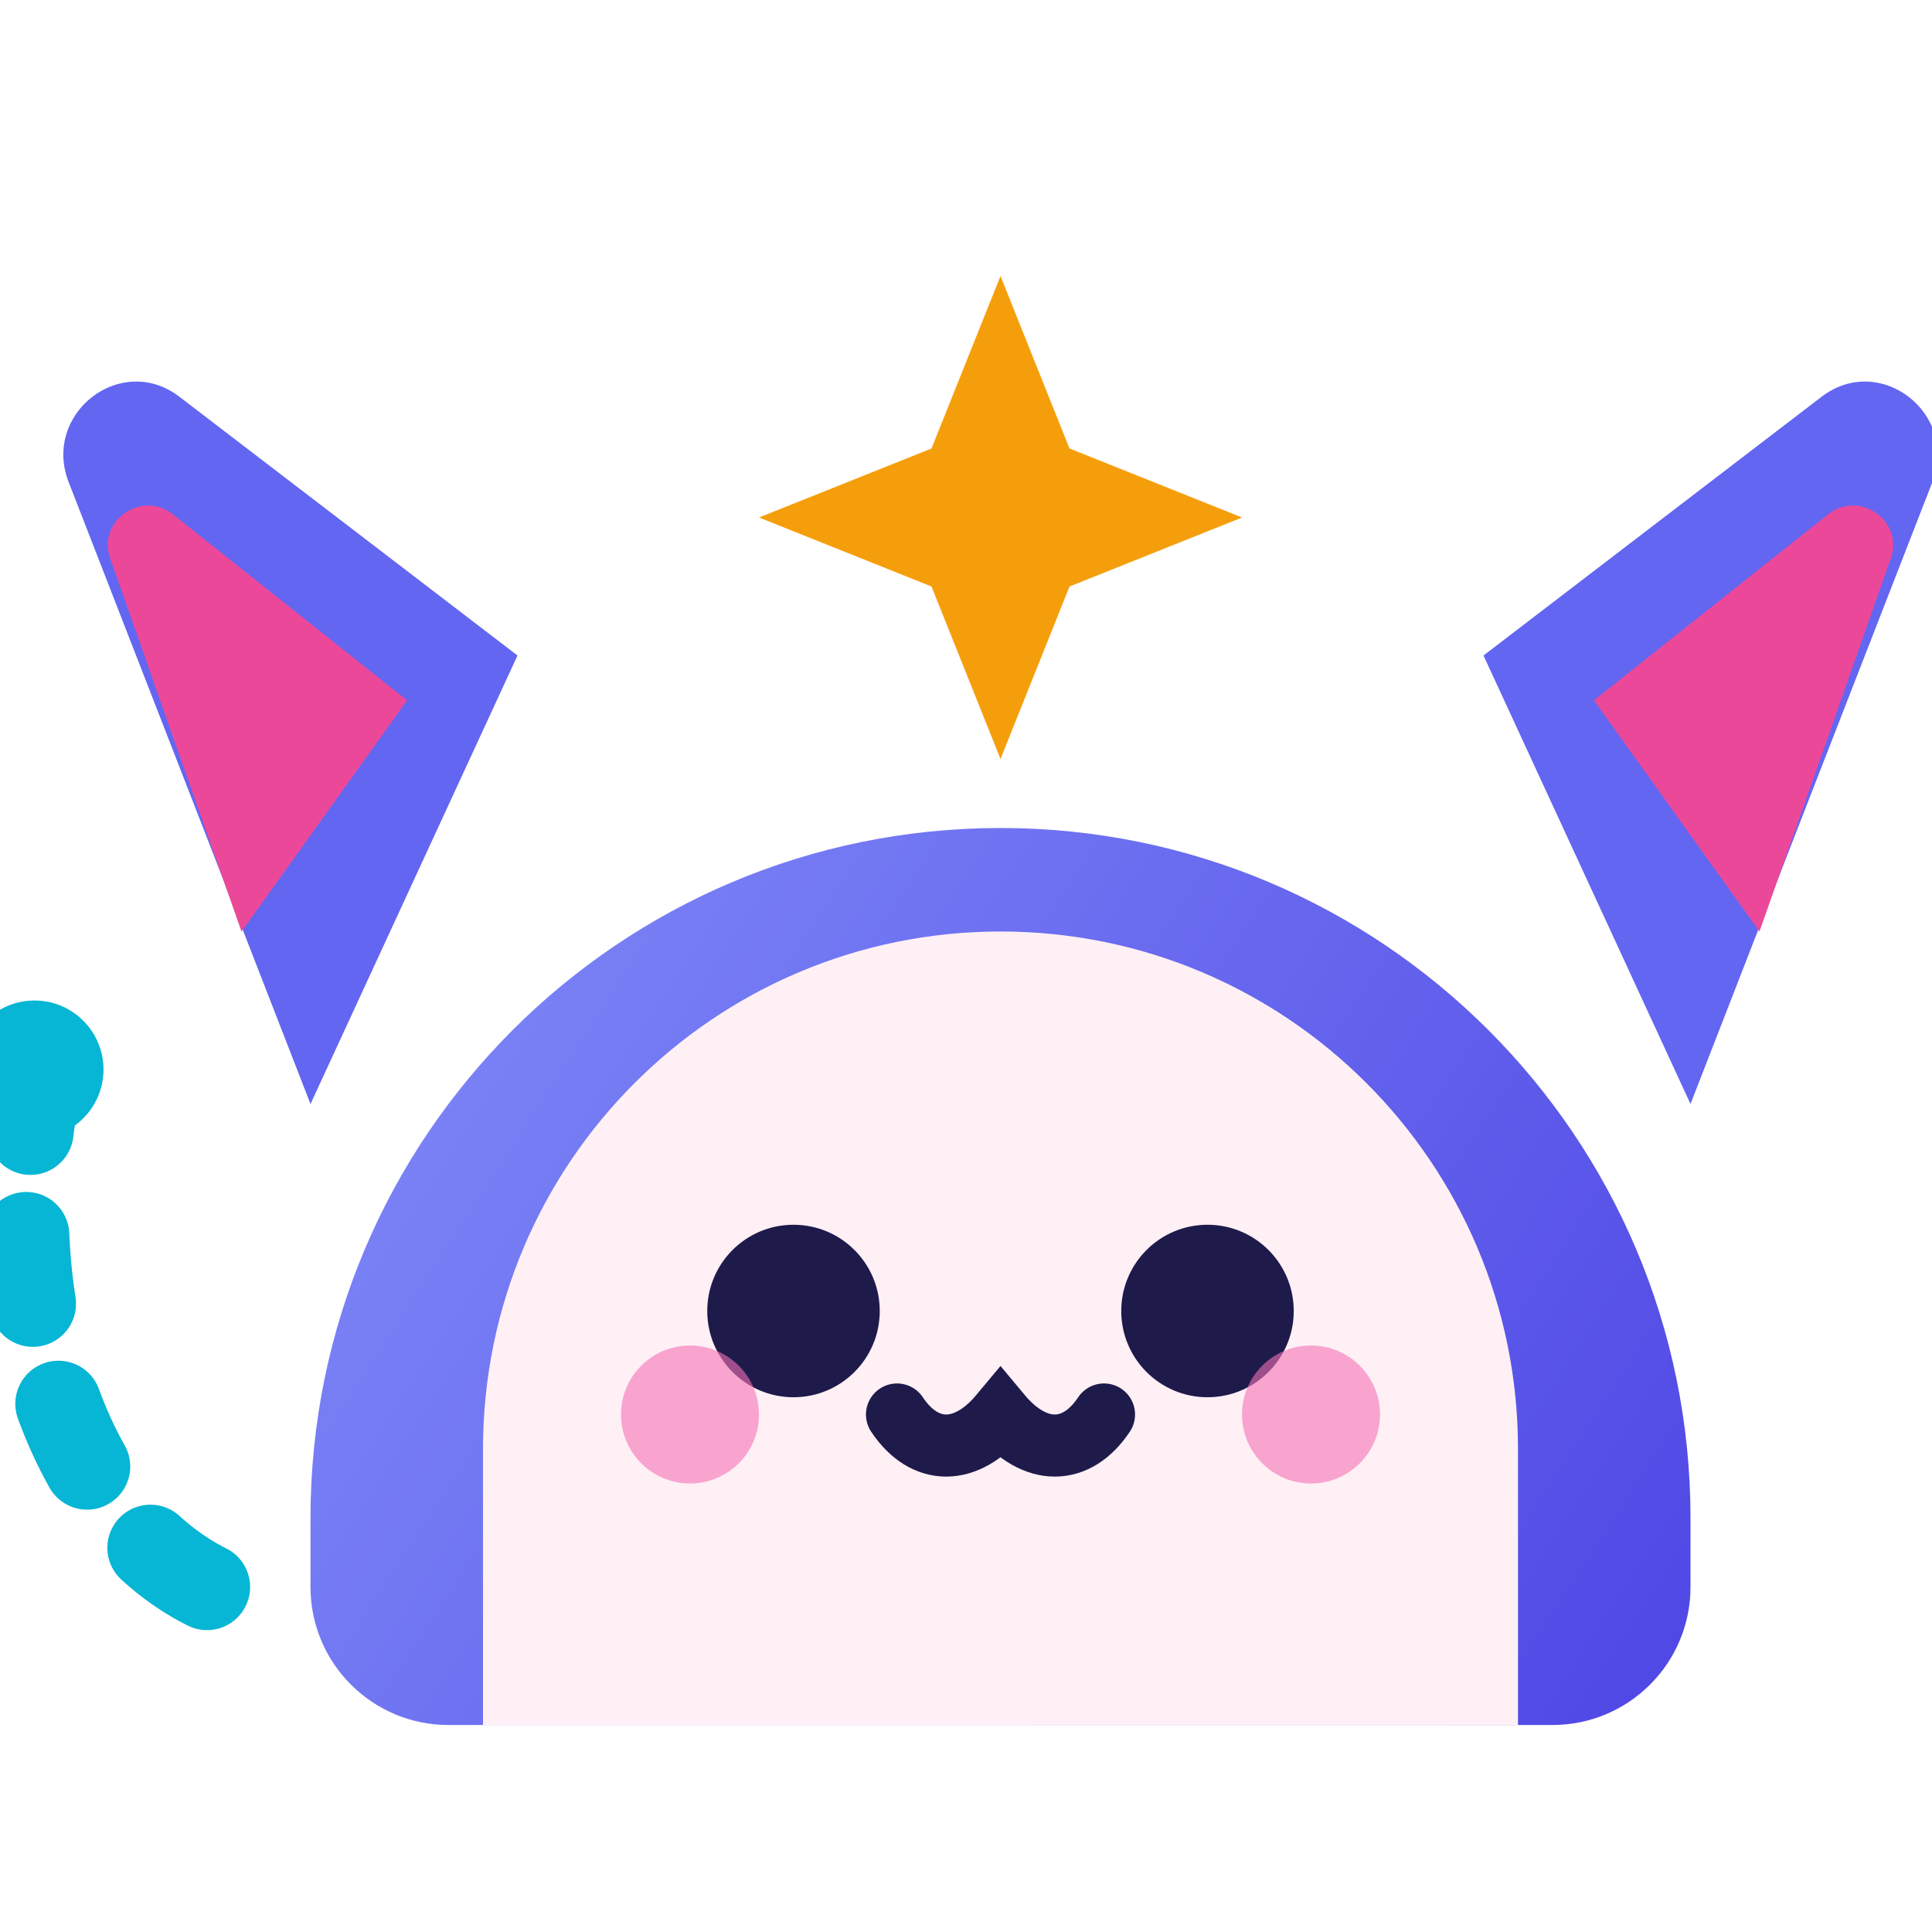
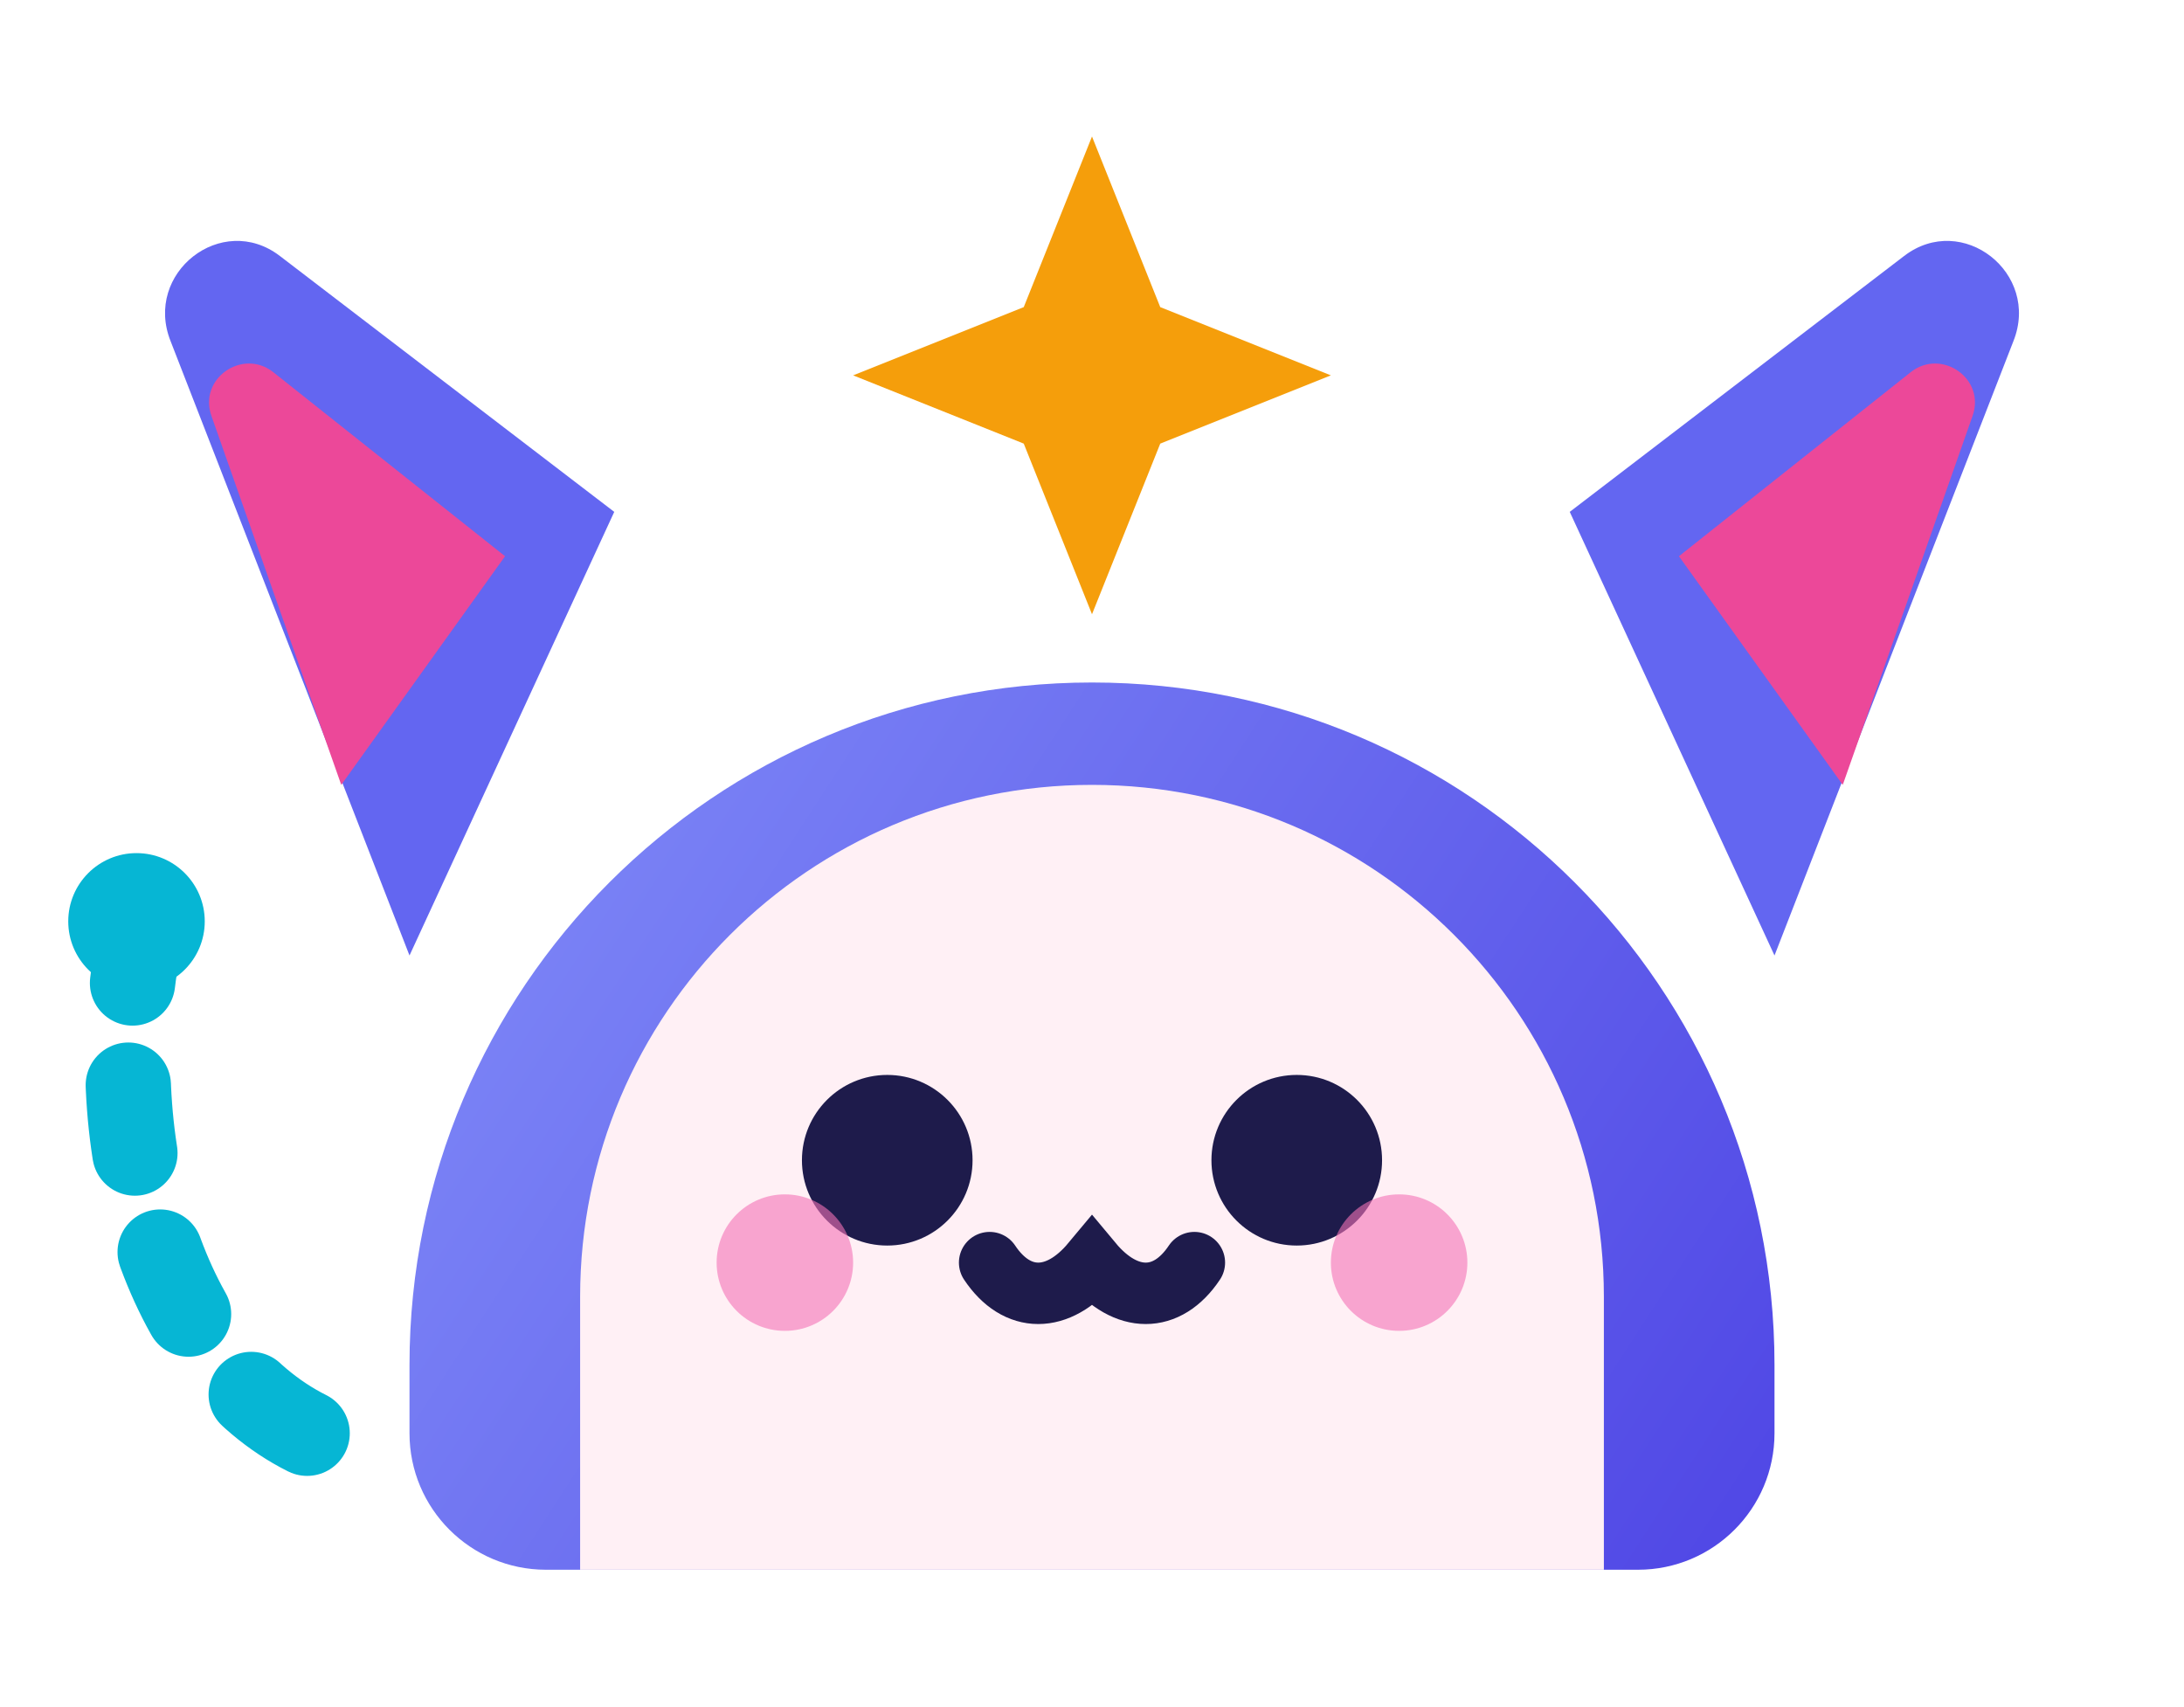
- <svg xmlns="http://www.w3.org/2000/svg" id="favicon-mascot" viewBox="13 4 56 56" fill="none">
-   <path d="M22 48C22 36.954 30.954 28 42 28C53.046 28 62 36.954 62 48V50C62 52.209 60.209 54 58 54H26C23.791 54 22 52.209 22 50V48Z" fill="url(#fav_grad)" />
+ <svg xmlns="http://www.w3.org/2000/svg" id="mark" viewBox="10 8 64 50" fill="none">
+   <path d="M22 48C22 36.954 30.954 28 42 28C53.046 28 62 36.954 62 48V50C62 52.209 60.209 54 58 54H26C23.791 54 22 52.209 22 50V48Z" fill="url(#hoodie_grad_l_icon_x)" />
  <path d="M22 36L15 18C14.2 16 16.5 14.2 18.2 15.5L28 23" fill="#6366F1" />
  <path d="M62 36L69 18C69.8 16 67.5 14.2 65.8 15.5L56 23" fill="#6366F1" />
  <path d="M20 31L16.2 20.2C15.8 19.1 17.1 18.2 18 18.9L24.8 24.3" fill="#EC4899" />
  <path d="M64 31L67.8 20.2C68.2 19.1 66.9 18.2 66 18.9L59.2 24.3" fill="#EC4899" />
  <path d="M27 46C27 37.716 33.716 31 42 31C50.284 31 57 37.716 57 46V54H27V46Z" fill="#FFF0F5" />
  <circle cx="36" cy="42" r="2.5" fill="#1E1B4B" />
  <circle cx="48" cy="42" r="2.5" fill="#1E1B4B" />
  <circle cx="33" cy="45" r="2" fill="#F472B6" opacity="0.6" />
  <circle cx="51" cy="45" r="2" fill="#F472B6" opacity="0.6" />
  <path d="M39 45C39.8 46.2 41 46.2 42 45C43 46.2 44.2 46.2 45 45" stroke="#1E1B4B" stroke-width="1.8" stroke-linecap="round" />
  <path d="M42 12L44 17L49 19L44 21L42 26L40 21L35 19L40 17L42 12Z" fill="#F59E0B" />
  <path d="M19 50C15 48 13 42 14 36" stroke="#06B6D4" stroke-width="2.5" stroke-linecap="round" stroke-dasharray="2 3" />
  <circle cx="14" cy="35" r="2" fill="#06B6D4" />
  <defs>
-     <linearGradient id="fav_grad" x1="22" y1="28" x2="62" y2="54" gradientUnits="userSpaceOnUse">
+     <linearGradient id="hoodie_grad_l_icon_x" x1="22" y1="28" x2="62" y2="54" gradientUnits="userSpaceOnUse">
      <stop offset="0%" stop-color="#818CF8" />
      <stop offset="100%" stop-color="#4F46E5" />
    </linearGradient>
  </defs>
</svg>
